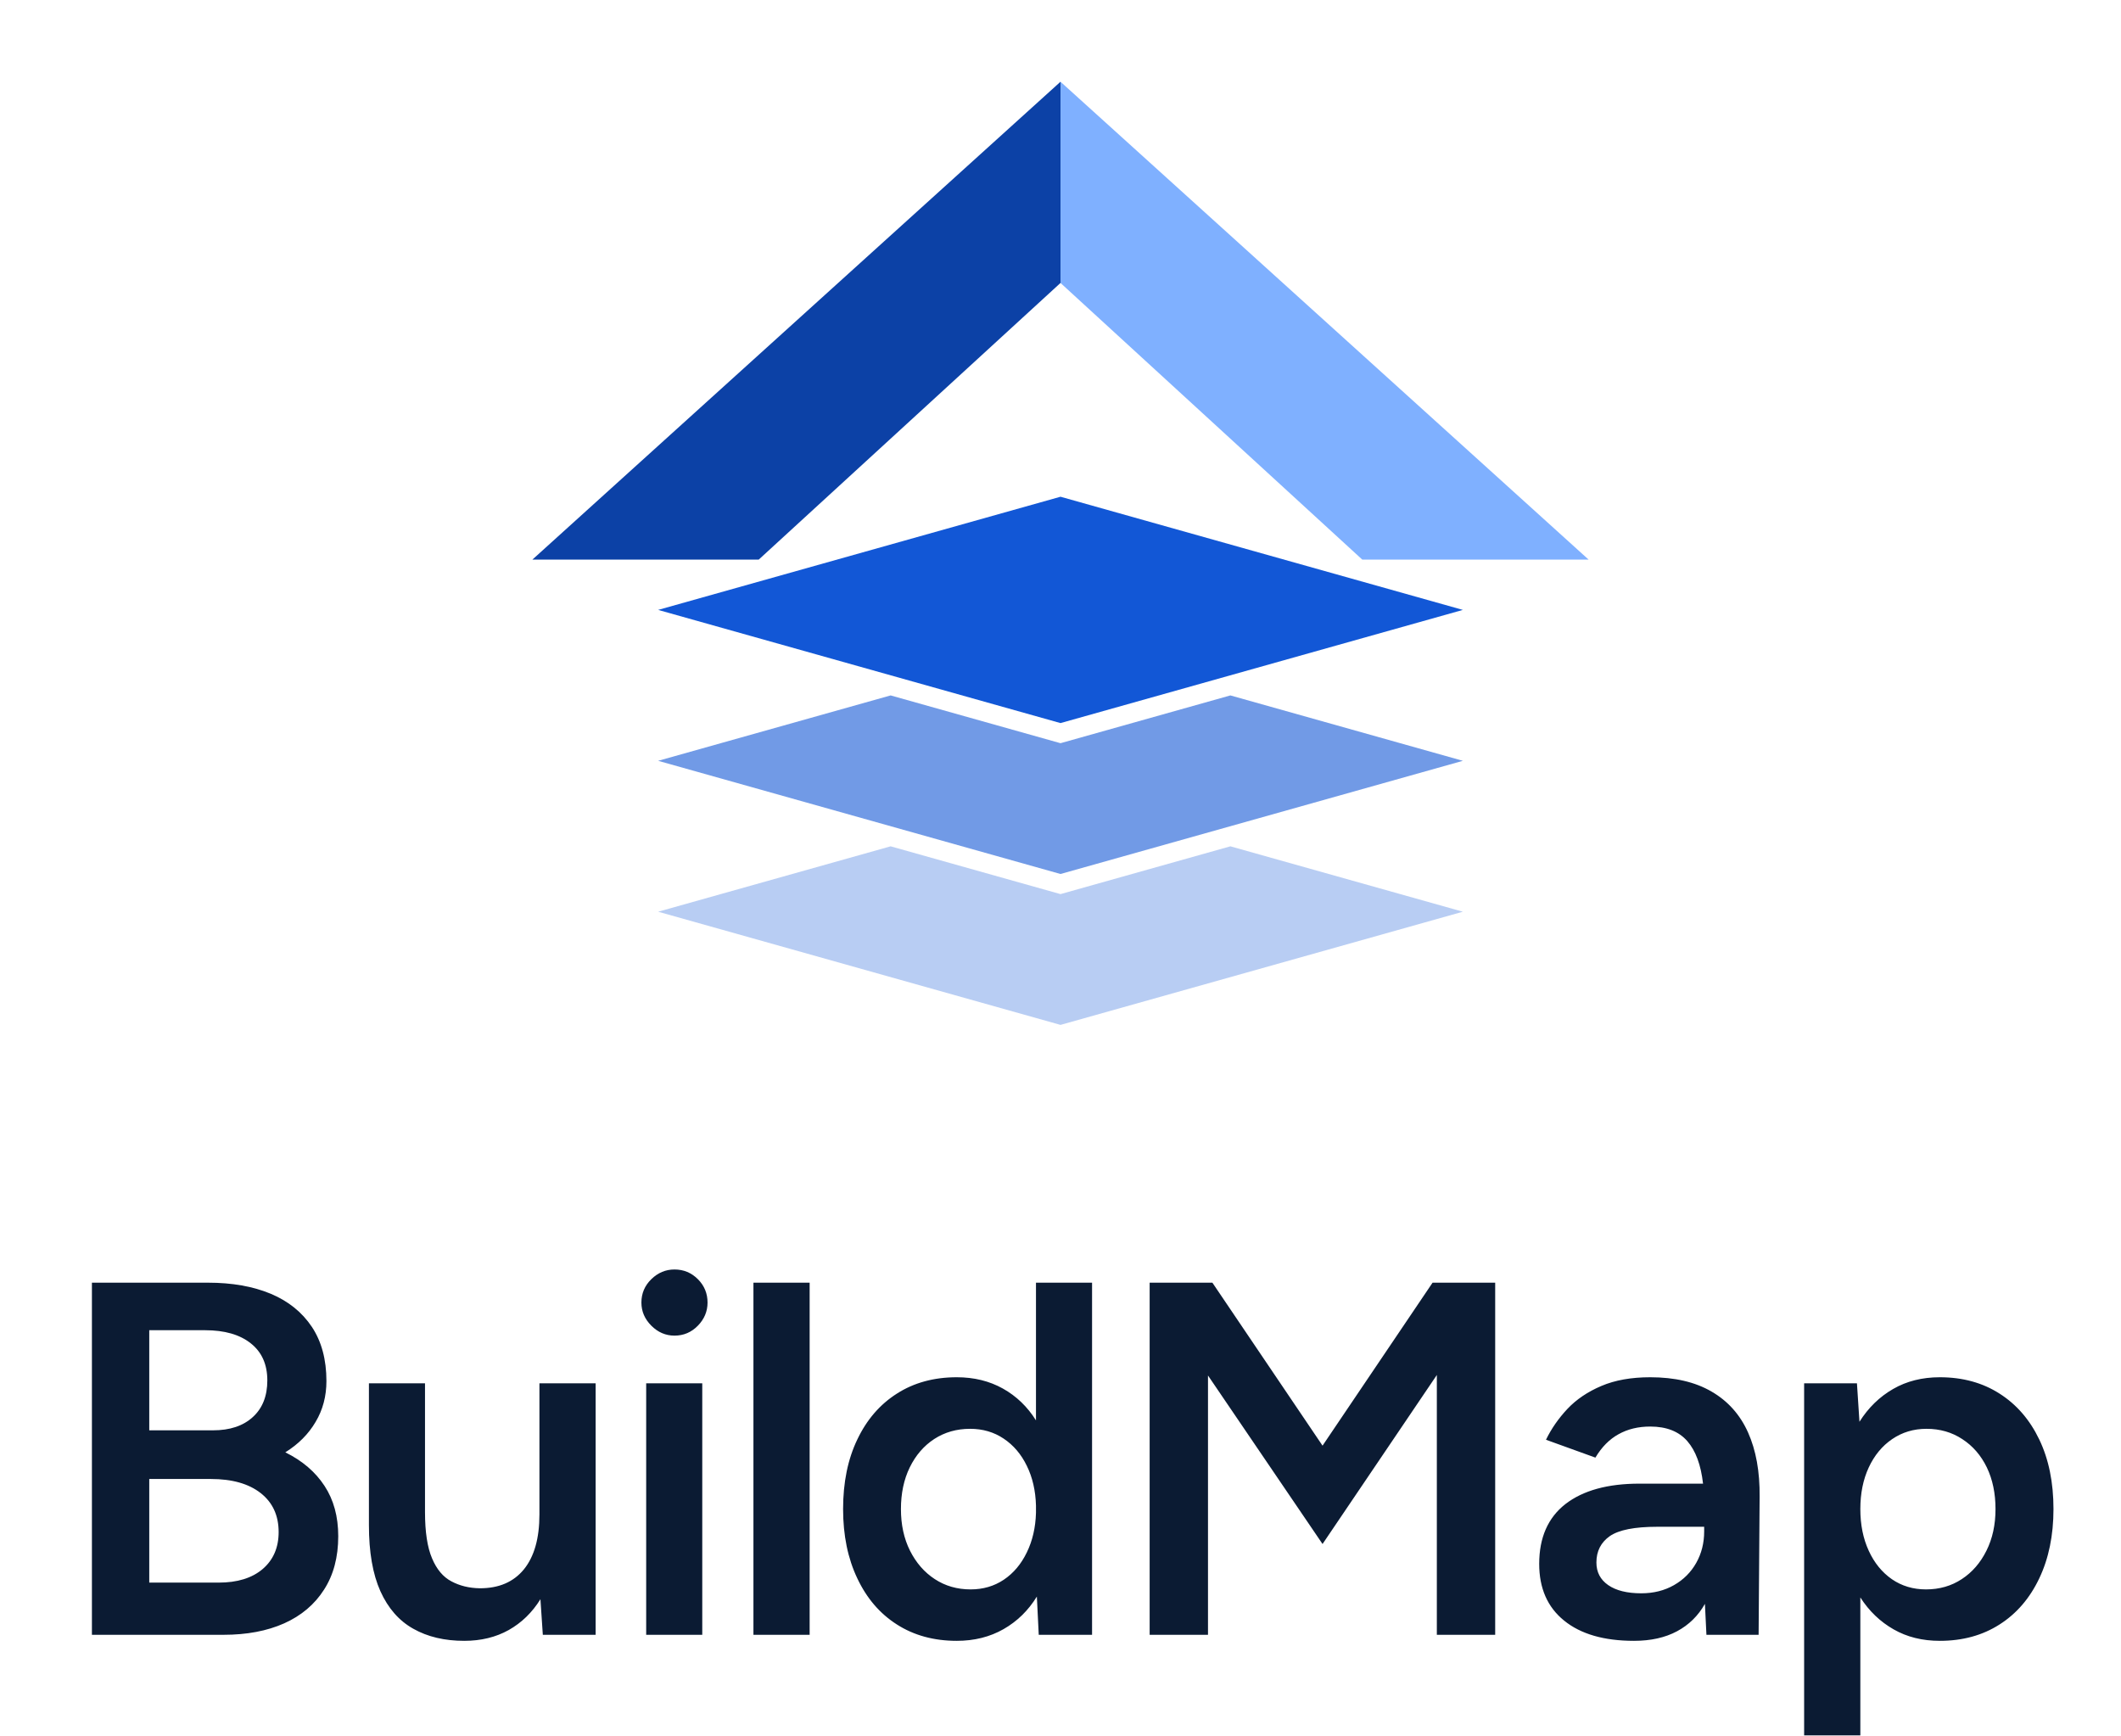
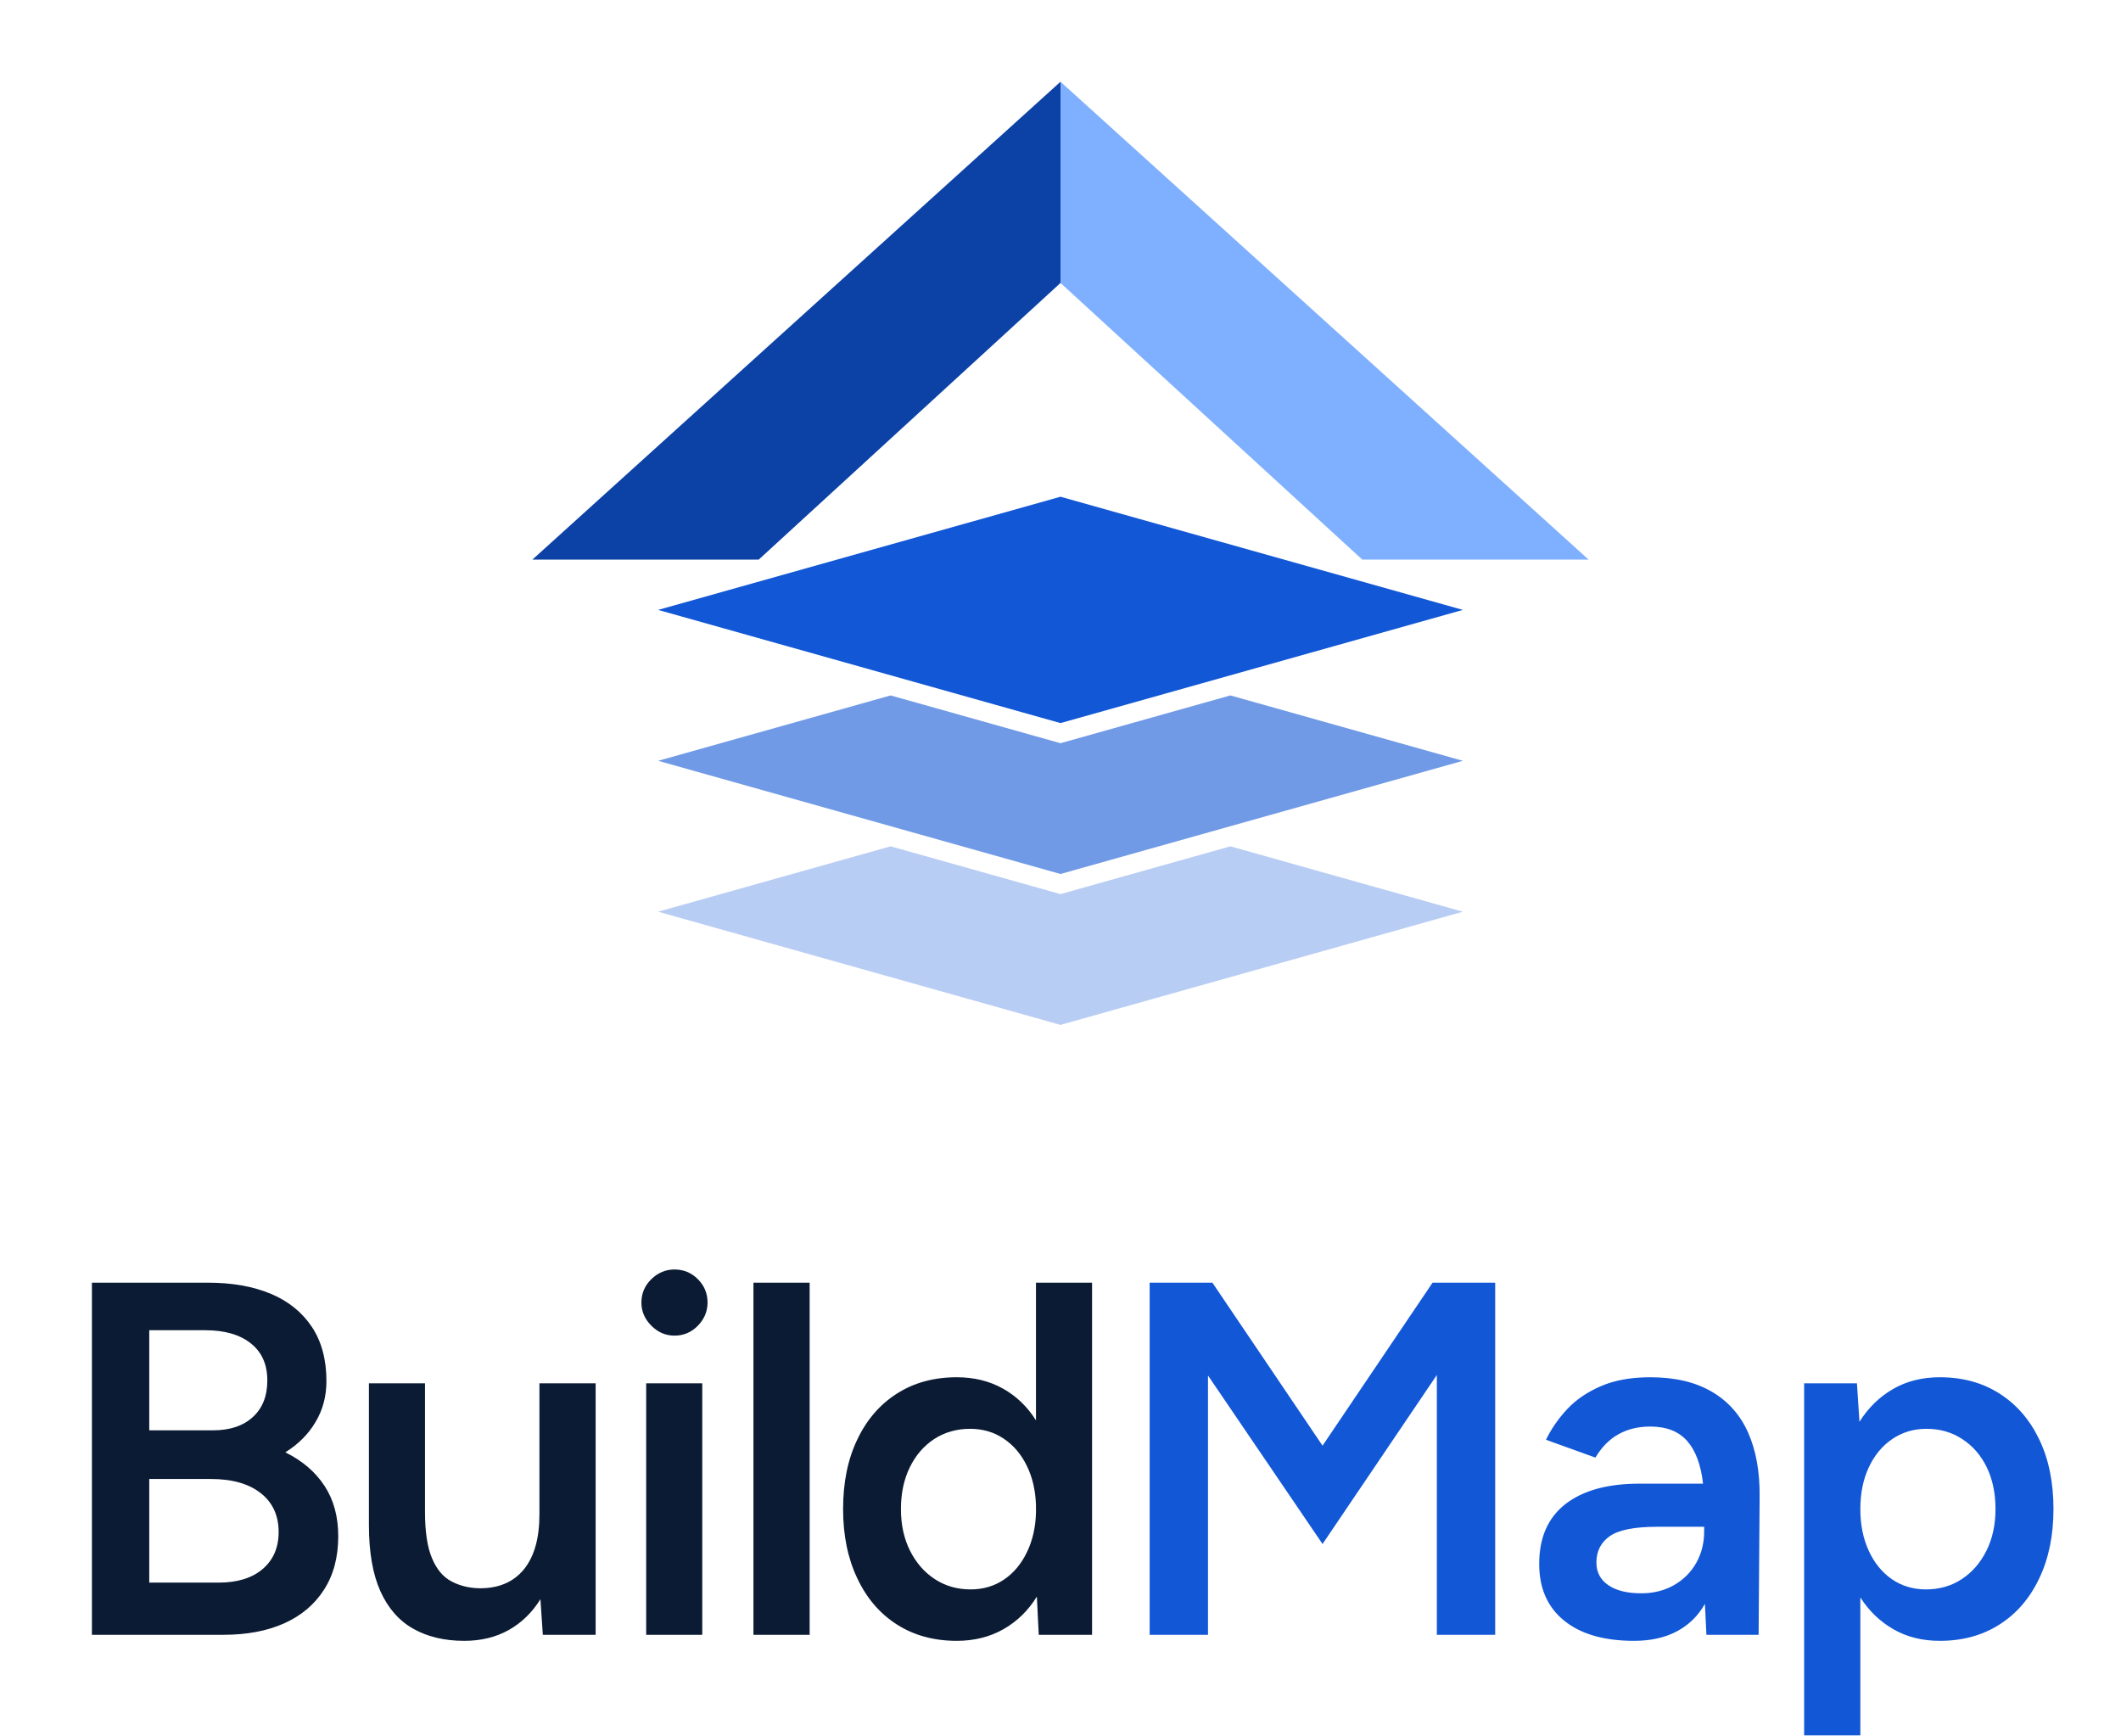
<svg xmlns="http://www.w3.org/2000/svg" viewBox="0 0 168.68 138" role="img" aria-label="BuildMap">
  <g transform="translate(34.34 0.5)">
    <path d="M50 6L8 44H26L50 22Z" fill="#0C41A6" />
    <path d="M50 6L92 44H74L50 22Z" fill="#7FB0FF" />
    <path d="M50 39L82 48L50 57L18 48Z" fill="#1257D6" />
    <path d="M18 60L36.49 54.8L50 58.6L63.51 54.8L82 60L50 69Z" fill="#719AE6" />
    <path d="M18 72L36.49 66.8L50 70.6L63.51 66.8L82 72L50 81Z" fill="#B8CDF3" />
  </g>
  <g transform="translate(4 130)">
-     <path d="M3.31 0V-28H12.55Q15.42 -28 17.53 -27.12Q19.63 -26.24 20.8 -24.49Q21.96 -22.74 21.96 -20.18Q21.96 -18.37 21.1 -16.93Q20.25 -15.48 18.69 -14.51Q20.72 -13.51 21.81 -11.84Q22.9 -10.18 22.9 -7.84Q22.9 -5.34 21.77 -3.59Q20.65 -1.83 18.6 -0.91Q16.56 0 13.77 0ZM7.87 -4.15H13.39Q15.62 -4.15 16.89 -5.23Q18.16 -6.32 18.16 -8.17Q18.16 -10.15 16.73 -11.27Q15.3 -12.39 12.77 -12.39H7.87ZM7.87 -16.26H12.94Q14.95 -16.26 16.1 -17.31Q17.26 -18.36 17.26 -20.23Q17.26 -22.14 15.94 -23.18Q14.63 -24.22 12.32 -24.22H7.87ZM32.92 0.48Q30.57 0.48 28.87 -0.48Q27.17 -1.43 26.25 -3.47Q25.34 -5.5 25.34 -8.72V-20H29.8V-9.76Q29.8 -7.39 30.36 -6.08Q30.91 -4.77 31.9 -4.25Q32.89 -3.72 34.15 -3.7Q36.43 -3.69 37.67 -5.21Q38.9 -6.73 38.9 -9.57V-20H43.37V0H39.17L38.98 -2.83Q38 -1.25 36.46 -0.38Q34.92 0.48 32.92 0.48ZM47.39 0V-20H51.85V0ZM49.64 -23.79Q48.59 -23.79 47.8 -24.58Q47.01 -25.37 47.01 -26.42Q47.01 -27.51 47.8 -28.28Q48.59 -29.05 49.64 -29.05Q50.73 -29.05 51.5 -28.28Q52.27 -27.51 52.27 -26.42Q52.27 -25.37 51.5 -24.58Q50.73 -23.79 49.64 -23.79ZM55.92 0V-28H60.39V0ZM72.09 0.48Q69.36 0.48 67.33 -0.82Q65.3 -2.11 64.18 -4.49Q63.05 -6.86 63.05 -10Q63.05 -13.18 64.18 -15.53Q65.3 -17.89 67.33 -19.18Q69.36 -20.48 72.09 -20.48Q74.15 -20.48 75.76 -19.58Q77.37 -18.68 78.39 -17.05V-28H82.85V0H78.61L78.46 -3.04Q77.44 -1.38 75.81 -0.45Q74.18 0.48 72.09 0.48ZM73.19 -3.61Q74.68 -3.61 75.83 -4.38Q76.99 -5.16 77.66 -6.55Q78.34 -7.94 78.39 -9.7V-10.28Q78.34 -12.06 77.66 -13.44Q76.99 -14.82 75.82 -15.6Q74.66 -16.38 73.15 -16.38Q71.55 -16.38 70.3 -15.57Q69.06 -14.76 68.35 -13.31Q67.65 -11.87 67.65 -10Q67.65 -8.13 68.37 -6.69Q69.1 -5.24 70.34 -4.43Q71.59 -3.61 73.19 -3.61ZM87.43 0V-28H92.42L101.18 -15.04L109.93 -28H114.91V0H110.27V-20.66L101.18 -7.22L92.07 -20.62V0ZM125.95 0.48Q122.37 0.48 120.39 -1.13Q118.41 -2.73 118.41 -5.64Q118.41 -8.77 120.5 -10.4Q122.6 -12.02 126.38 -12.02H131.44Q131.19 -14.25 130.19 -15.4Q129.18 -16.56 127.24 -16.56Q125.81 -16.56 124.72 -15.95Q123.63 -15.35 122.88 -14.09L118.95 -15.51Q119.59 -16.83 120.66 -17.97Q121.73 -19.1 123.36 -19.79Q124.98 -20.48 127.24 -20.48Q130.17 -20.48 132.12 -19.34Q134.07 -18.21 135.02 -16.09Q135.97 -13.97 135.94 -10.98L135.86 0H131.71L131.59 -2.46Q130.79 -1.04 129.37 -0.28Q127.95 0.48 125.95 0.48ZM126.53 -3.3Q127.99 -3.3 129.13 -3.95Q130.27 -4.6 130.9 -5.72Q131.53 -6.84 131.53 -8.22V-8.59H127.79Q125.11 -8.59 124.03 -7.85Q122.96 -7.1 122.96 -5.75Q122.96 -4.6 123.9 -3.95Q124.84 -3.3 126.53 -3.3ZM139.48 8V-20H143.68L143.88 -16.94Q144.94 -18.62 146.56 -19.55Q148.17 -20.48 150.27 -20.48Q152.99 -20.48 155.02 -19.18Q157.05 -17.89 158.18 -15.53Q159.31 -13.18 159.31 -10Q159.31 -6.86 158.18 -4.49Q157.05 -2.11 155.02 -0.82Q152.99 0.48 150.27 0.48Q148.19 0.48 146.6 -0.43Q145 -1.34 143.95 -2.97V8ZM149.17 -3.61Q150.78 -3.61 152.02 -4.43Q153.26 -5.24 153.98 -6.69Q154.7 -8.13 154.7 -10Q154.7 -11.87 154.01 -13.31Q153.31 -14.75 152.06 -15.56Q150.82 -16.38 149.21 -16.38Q147.68 -16.38 146.48 -15.56Q145.29 -14.75 144.62 -13.31Q143.95 -11.87 143.95 -10Q143.95 -8.13 144.62 -6.68Q145.28 -5.24 146.46 -4.42Q147.64 -3.61 149.17 -3.61Z" fill="#0B1B33" />
+     <path d="M3.31 0V-28H12.55Q15.42 -28 17.53 -27.12Q19.63 -26.24 20.8 -24.49Q21.96 -22.74 21.96 -20.18Q21.96 -18.37 21.1 -16.93Q20.25 -15.48 18.69 -14.51Q20.72 -13.51 21.81 -11.84Q22.9 -10.18 22.9 -7.84Q22.9 -5.34 21.77 -3.59Q20.65 -1.83 18.6 -0.91Q16.56 0 13.77 0ZM7.87 -4.15H13.39Q15.62 -4.15 16.89 -5.23Q18.16 -6.32 18.16 -8.17Q18.16 -10.15 16.73 -11.27Q15.3 -12.39 12.77 -12.39H7.87ZM7.87 -16.26H12.94Q14.95 -16.26 16.1 -17.31Q17.26 -18.36 17.26 -20.23Q17.26 -22.14 15.94 -23.18Q14.63 -24.22 12.32 -24.22H7.87ZM32.92 0.48Q30.57 0.48 28.87 -0.48Q27.17 -1.43 26.25 -3.47Q25.34 -5.5 25.34 -8.72V-20H29.8V-9.76Q29.8 -7.39 30.36 -6.08Q30.91 -4.77 31.9 -4.25Q32.89 -3.72 34.15 -3.7Q36.43 -3.69 37.67 -5.21Q38.9 -6.73 38.9 -9.57V-20H43.37V0H39.17L38.98 -2.83Q38 -1.25 36.46 -0.38Q34.92 0.48 32.92 0.48ZM47.39 0V-20H51.85V0ZM49.64 -23.79Q48.59 -23.79 47.8 -24.58Q47.01 -25.37 47.01 -26.42Q47.01 -27.51 47.8 -28.28Q48.59 -29.05 49.64 -29.05Q50.73 -29.05 51.5 -28.28Q52.27 -27.51 52.27 -26.42Q52.27 -25.37 51.5 -24.58Q50.73 -23.79 49.64 -23.79ZM55.92 0V-28H60.39V0ZM72.09 0.48Q69.36 0.48 67.33 -0.82Q65.3 -2.11 64.18 -4.49Q63.05 -6.86 63.05 -10Q63.05 -13.18 64.18 -15.53Q65.3 -17.89 67.33 -19.18Q69.36 -20.48 72.09 -20.48Q74.15 -20.48 75.76 -19.58Q77.37 -18.68 78.39 -17.05V-28H82.85V0H78.61L78.46 -3.04Q77.44 -1.38 75.81 -0.45Q74.18 0.48 72.09 0.48ZM73.19 -3.61Q74.68 -3.61 75.83 -4.38Q76.99 -5.16 77.66 -6.55Q78.34 -7.94 78.39 -9.7V-10.28Q78.34 -12.06 77.66 -13.44Q76.99 -14.82 75.82 -15.6Q74.66 -16.38 73.15 -16.38Q71.55 -16.38 70.3 -15.57Q69.06 -14.76 68.35 -13.31Q67.65 -11.87 67.65 -10Q67.65 -8.13 68.37 -6.69Q69.1 -5.24 70.34 -4.43Q71.59 -3.61 73.19 -3.61Z" fill="#0B1B33" />
+     <path d="M87.43 0V-28H92.42L101.18 -15.04L109.93 -28H114.91V0H110.27V-20.66L101.18 -7.22L92.07 -20.62V0ZM125.95 0.48Q122.37 0.48 120.39 -1.13Q118.41 -2.73 118.41 -5.64Q118.41 -8.77 120.5 -10.4Q122.6 -12.02 126.38 -12.02H131.44Q131.19 -14.25 130.19 -15.4Q129.18 -16.56 127.24 -16.56Q125.81 -16.56 124.72 -15.95Q123.63 -15.35 122.88 -14.09L118.95 -15.51Q119.59 -16.83 120.66 -17.97Q121.73 -19.1 123.36 -19.79Q124.98 -20.48 127.24 -20.48Q130.17 -20.48 132.12 -19.34Q134.07 -18.21 135.02 -16.09Q135.97 -13.97 135.94 -10.98L135.86 0H131.71L131.59 -2.46Q130.79 -1.04 129.37 -0.28Q127.95 0.48 125.95 0.48ZM126.53 -3.3Q127.99 -3.3 129.13 -3.95Q130.27 -4.6 130.9 -5.72Q131.53 -6.84 131.53 -8.22V-8.59H127.79Q125.11 -8.59 124.03 -7.85Q122.96 -7.1 122.96 -5.75Q122.96 -4.6 123.9 -3.95Q124.84 -3.3 126.53 -3.3ZM139.48 8V-20H143.68L143.88 -16.94Q144.94 -18.62 146.56 -19.55Q148.17 -20.48 150.27 -20.48Q152.99 -20.48 155.02 -19.18Q157.05 -17.89 158.18 -15.53Q159.31 -13.18 159.31 -10Q159.31 -6.86 158.18 -4.49Q157.05 -2.11 155.02 -0.82Q152.99 0.48 150.27 0.48Q148.19 0.48 146.6 -0.43Q145 -1.34 143.95 -2.97V8ZM149.17 -3.61Q150.78 -3.61 152.02 -4.43Q153.26 -5.24 153.98 -6.69Q154.7 -8.13 154.7 -10Q154.7 -11.87 154.01 -13.31Q153.31 -14.75 152.06 -15.56Q150.82 -16.38 149.21 -16.38Q147.68 -16.38 146.48 -15.56Q145.29 -14.75 144.62 -13.31Q143.95 -11.87 143.95 -10Q143.95 -8.13 144.62 -6.68Q145.28 -5.24 146.46 -4.42Q147.64 -3.61 149.17 -3.61Z" fill="#1257D6" />
  </g>
</svg>
